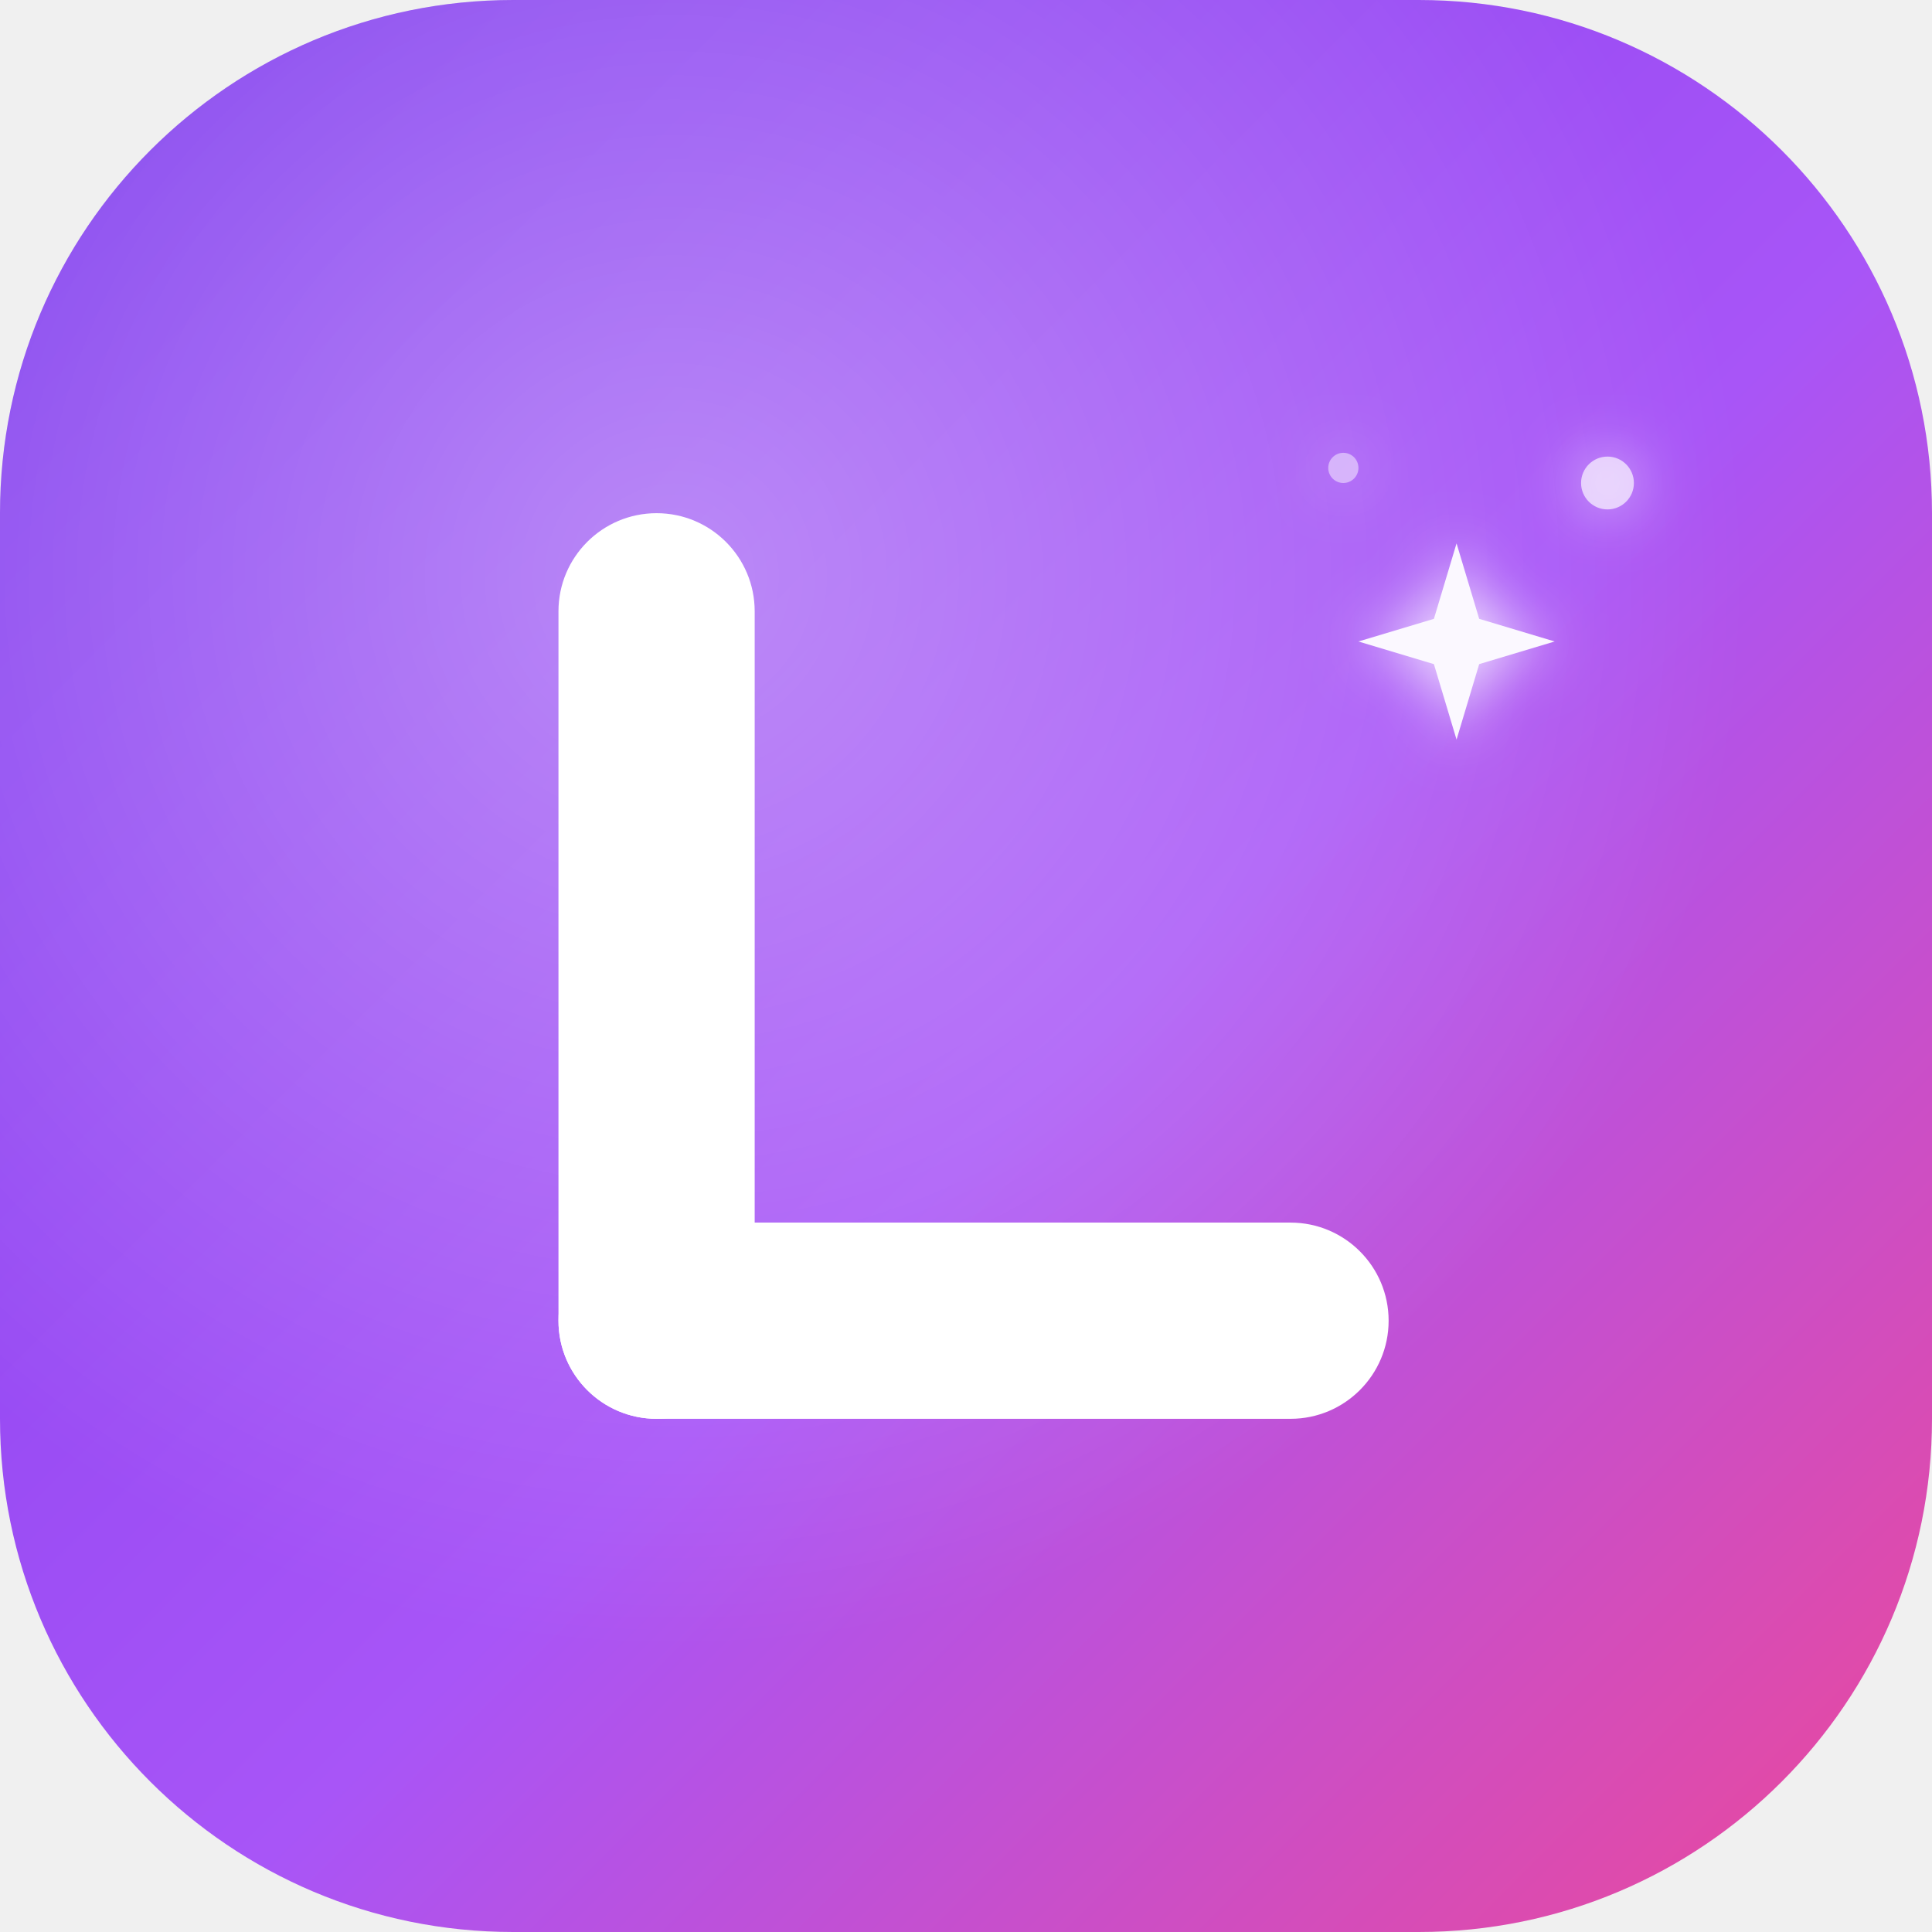
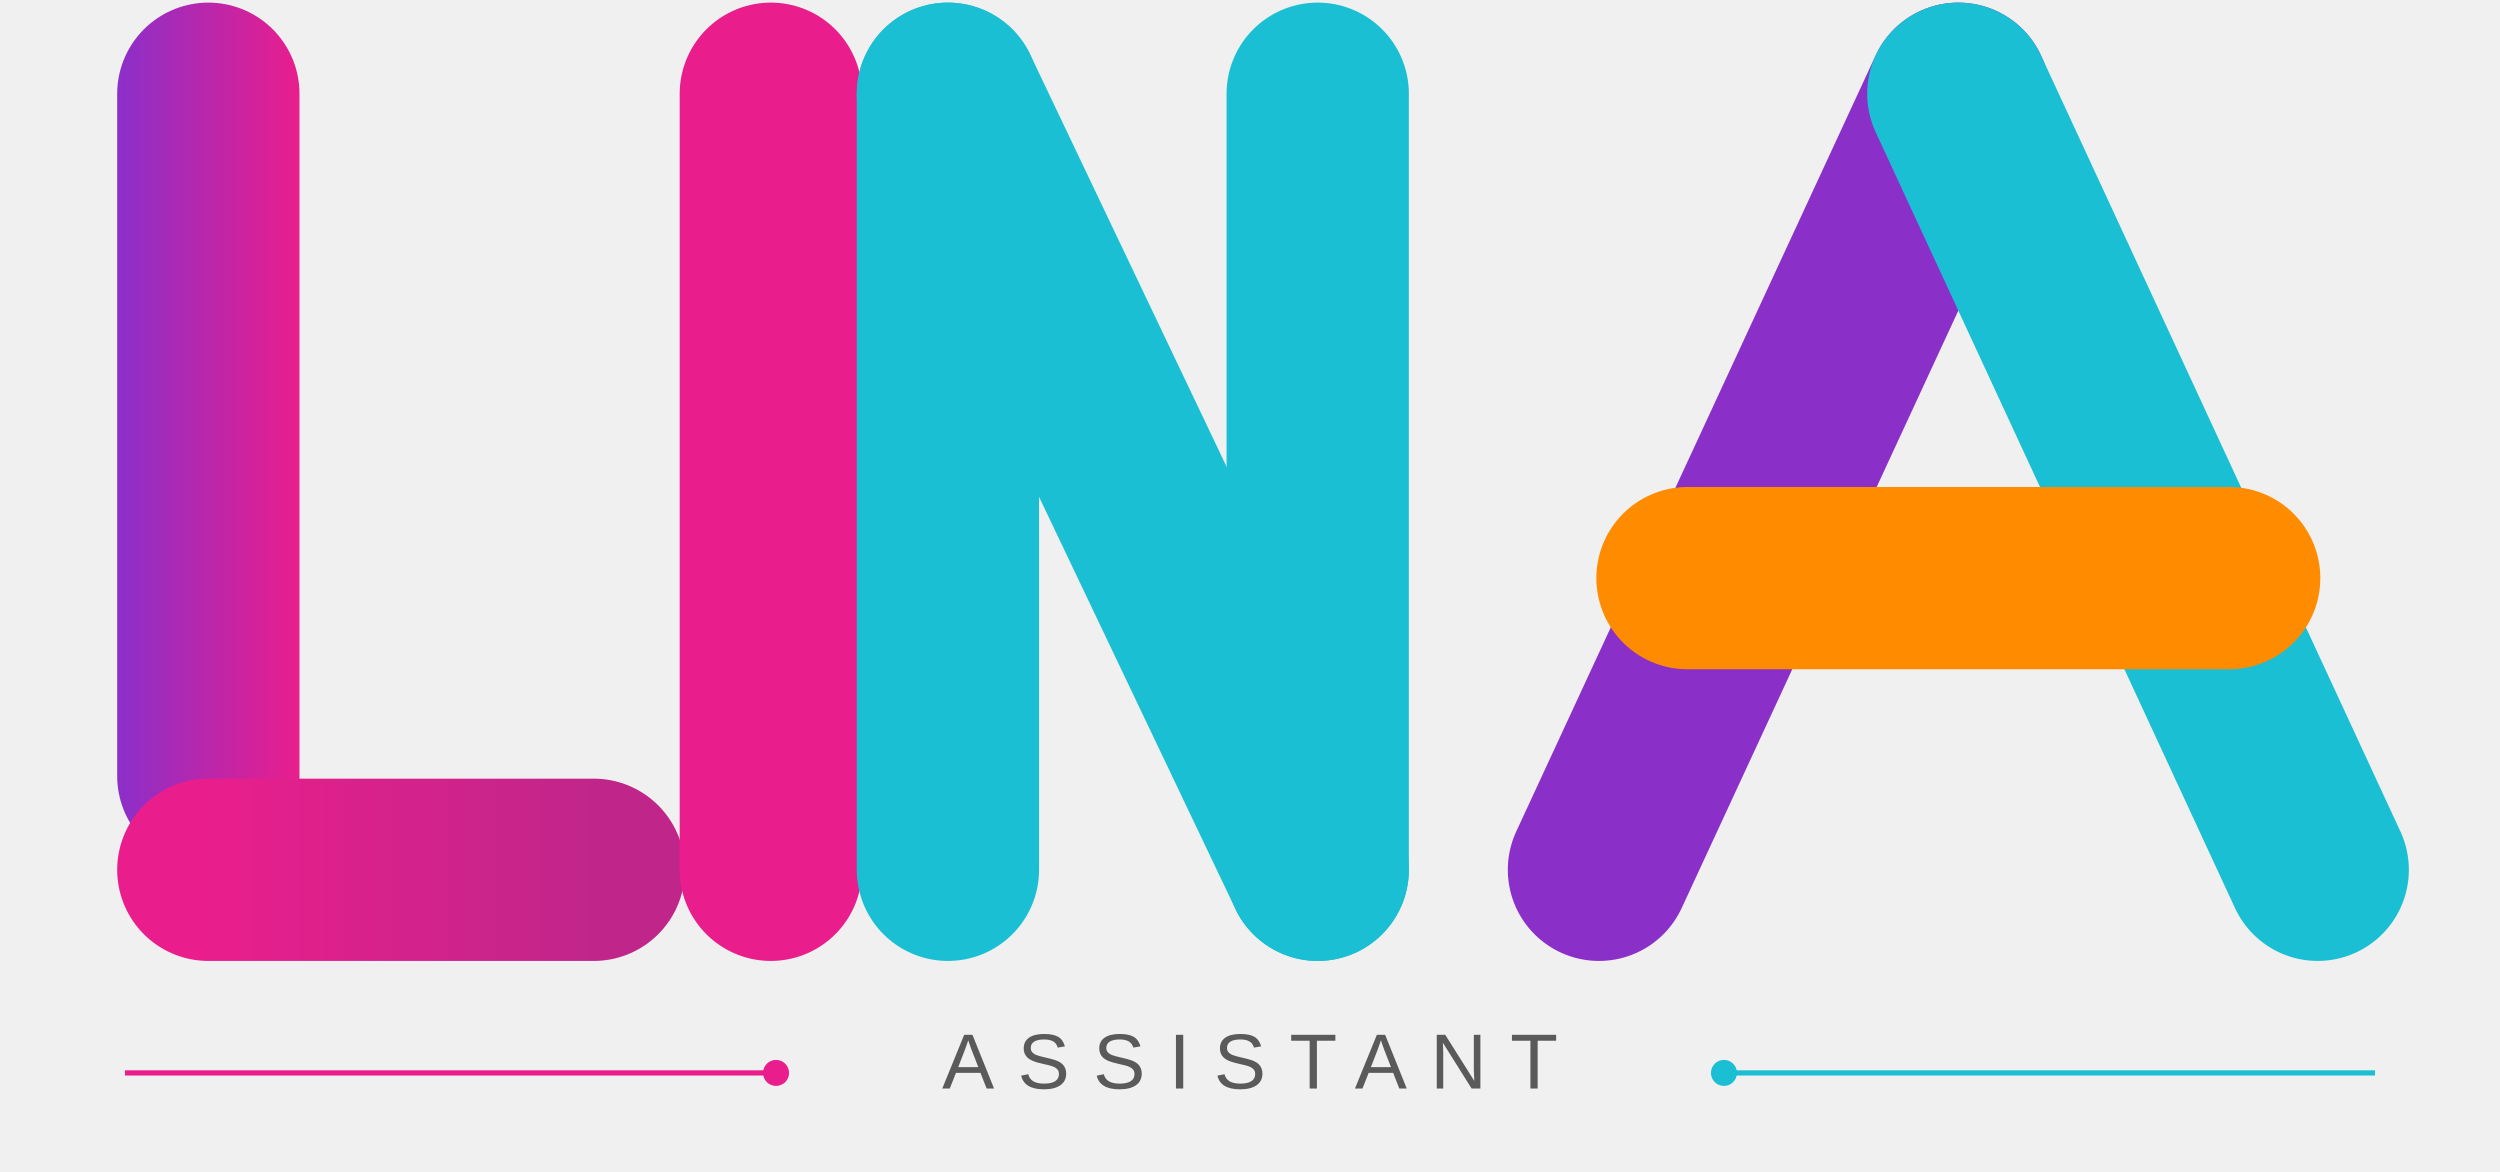
- <svg xmlns="http://www.w3.org/2000/svg" width="256" height="256" viewBox="0 0 256 256" fill="none">
+ <svg xmlns="http://www.w3.org/2000/svg" viewBox="0 0 960 450">
  <defs>
-     <linearGradient id="bg" x1="0" y1="0" x2="256" y2="256" gradientUnits="userSpaceOnUse">
-       <stop stop-color="#7C3AED" />
-       <stop offset="0.55" stop-color="#A855F7" />
-       <stop offset="1" stop-color="#EC4899" />
+     <linearGradient id="ll-grad" x1="45" y1="0" x2="115" y2="0" gradientUnits="userSpaceOnUse">
+       <stop offset="0%" stop-color="#8B2FC9" />
+       <stop offset="100%" stop-color="#E91E8C" />
    </linearGradient>
-     <radialGradient id="shine" cx="35%" cy="30%" r="55%" gradientUnits="objectBoundingBox">
-       <stop stop-color="rgba(255,255,255,0.35)" />
-       <stop offset="1" stop-color="rgba(255,255,255,0)" />
-     </radialGradient>
-     <filter id="glow" x="-20%" y="-20%" width="140%" height="140%">
-       <feGaussianBlur in="SourceGraphic" stdDeviation="4" result="blur" />
-       <feMerge>
-         <feMergeNode in="blur" />
-         <feMergeNode in="SourceGraphic" />
-       </feMerge>
-     </filter>
+     <linearGradient id="lh-grad" x1="80" y1="0" x2="228" y2="0" gradientUnits="userSpaceOnUse">
+       <stop offset="0%" stop-color="#E91E8C" />
+       <stop offset="100%" stop-color="#C0268A" />
+     </linearGradient>
  </defs>
-   <rect width="256" height="256" rx="68" fill="url(#bg)" />
-   <rect width="256" height="256" rx="68" fill="url(#shine)" />
-   <rect x="74" y="68" width="26" height="120" rx="13" fill="white" />
-   <rect x="74" y="162" width="110" height="26" rx="13" fill="white" />
-   <g filter="url(#glow)" opacity="0.95">
-     <path d="M193 72 L196 82 L206 85 L196 88 L193 98 L190 88 L180 85 L190 82 Z" fill="white" />
-     <circle cx="213" cy="64" r="3.5" fill="white" opacity="0.7" />
-     <circle cx="178" cy="62" r="2" fill="white" opacity="0.5" />
-   </g>
+   <line x1="80" y1="36" x2="80" y2="298" stroke="url(#ll-grad)" stroke-width="70" stroke-linecap="round" />
+   <line x1="80" y1="334" x2="228" y2="334" stroke="url(#lh-grad)" stroke-width="70" stroke-linecap="round" />
+   <line x1="296" y1="36" x2="296" y2="334" stroke="#E91E8C" stroke-width="70" stroke-linecap="round" />
+   <line x1="364" y1="36" x2="364" y2="334" stroke="#1BBFD4" stroke-width="70" stroke-linecap="round" />
+   <line x1="364" y1="36" x2="506" y2="334" stroke="#1BBFD4" stroke-width="70" stroke-linecap="round" />
+   <line x1="506" y1="36" x2="506" y2="334" stroke="#1BBFD4" stroke-width="70" stroke-linecap="round" />
+   <line x1="614" y1="334" x2="752" y2="36" stroke="#8B2FC9" stroke-width="70" stroke-linecap="round" />
+   <line x1="752" y1="36" x2="890" y2="334" stroke="#1BBFD4" stroke-width="70" stroke-linecap="round" />
+   <line x1="648" y1="222" x2="856" y2="222" stroke="#FF8C00" stroke-width="70" stroke-linecap="round" />
+   <line x1="48" y1="412" x2="294" y2="412" stroke="#E91E8C" stroke-width="2" />
+   <circle cx="298" cy="412" r="5" fill="#E91E8C" />
+   <circle cx="662" cy="412" r="5" fill="#1BBFD4" />
+   <line x1="666" y1="412" x2="912" y2="412" stroke="#1BBFD4" stroke-width="2" />
+   <text x="480" y="418" text-anchor="middle" font-family="system-ui,-apple-system,'Helvetica Neue',Arial,sans-serif" font-size="30" font-weight="500" letter-spacing="9" fill="#5A5A5A">ASSISTANT</text>
</svg>
